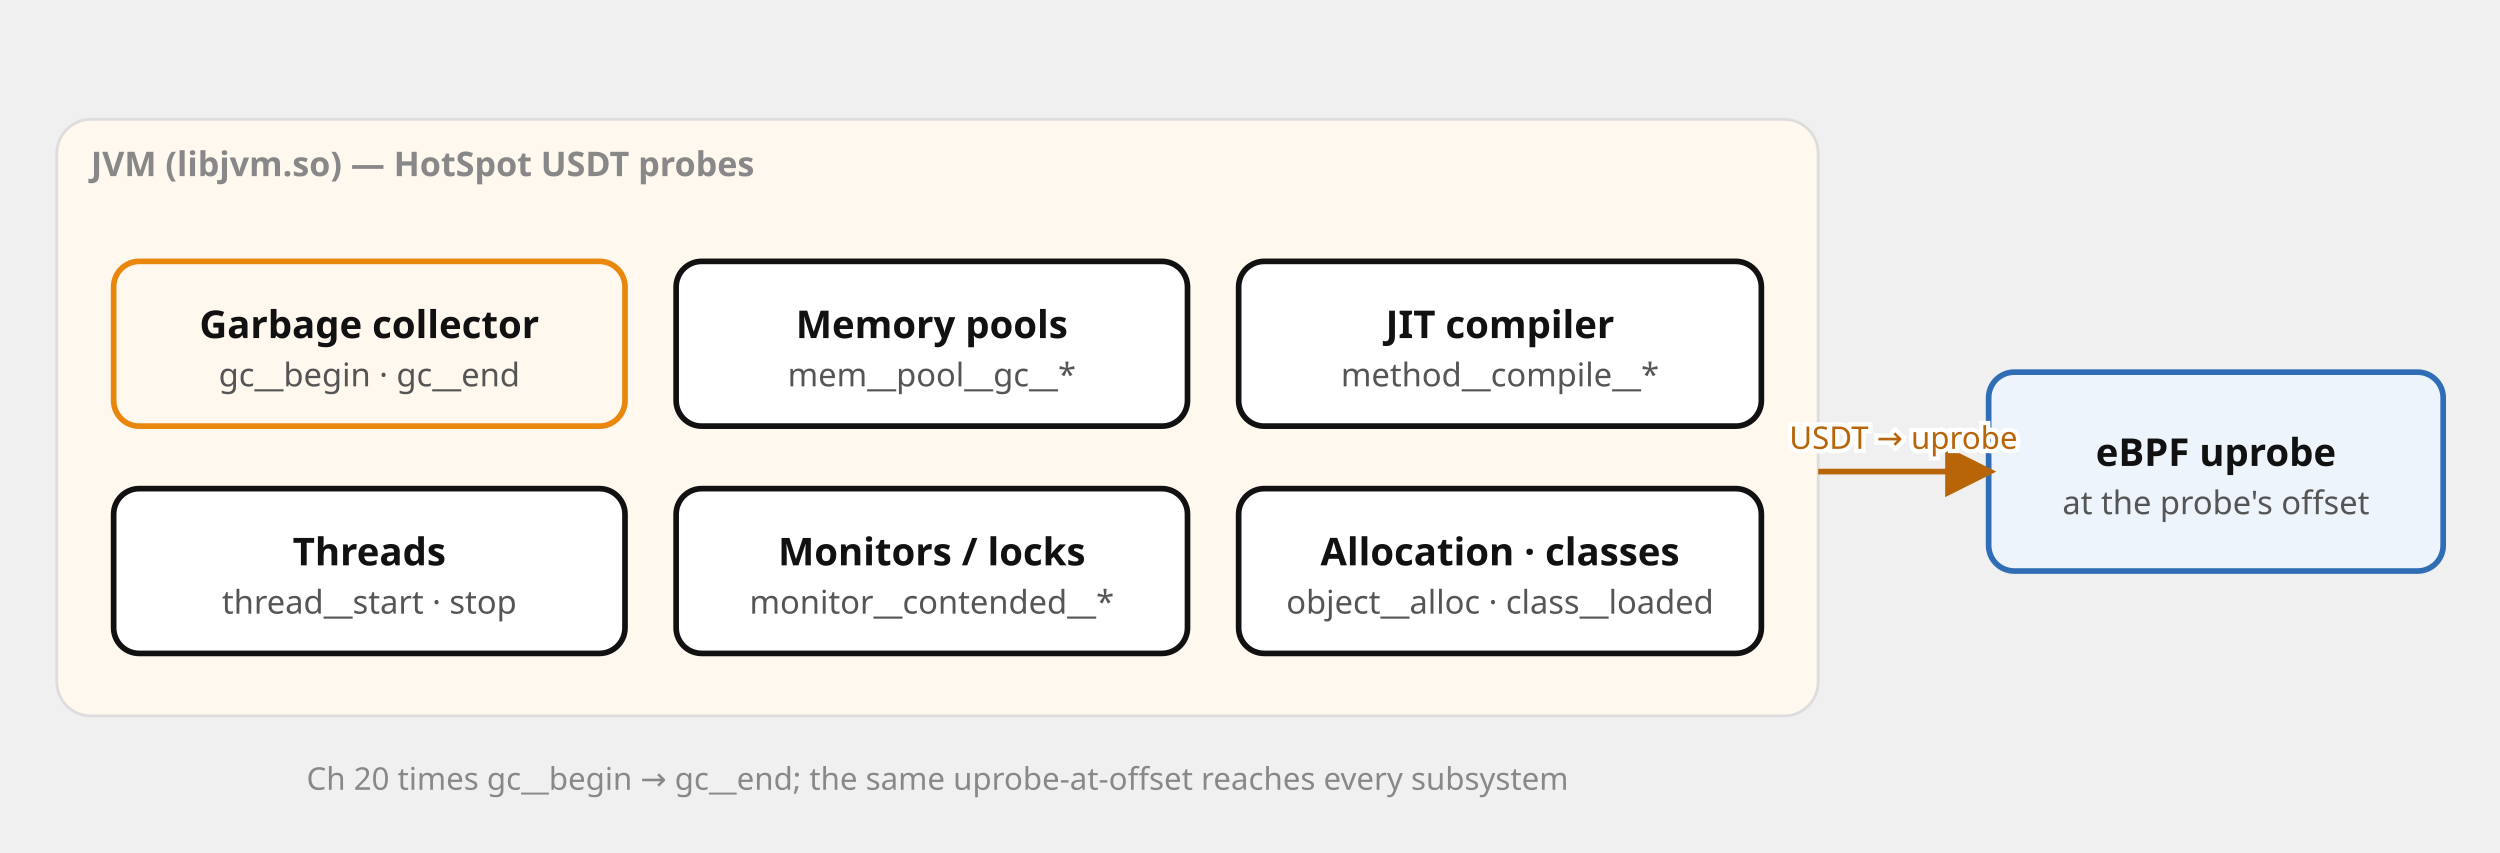
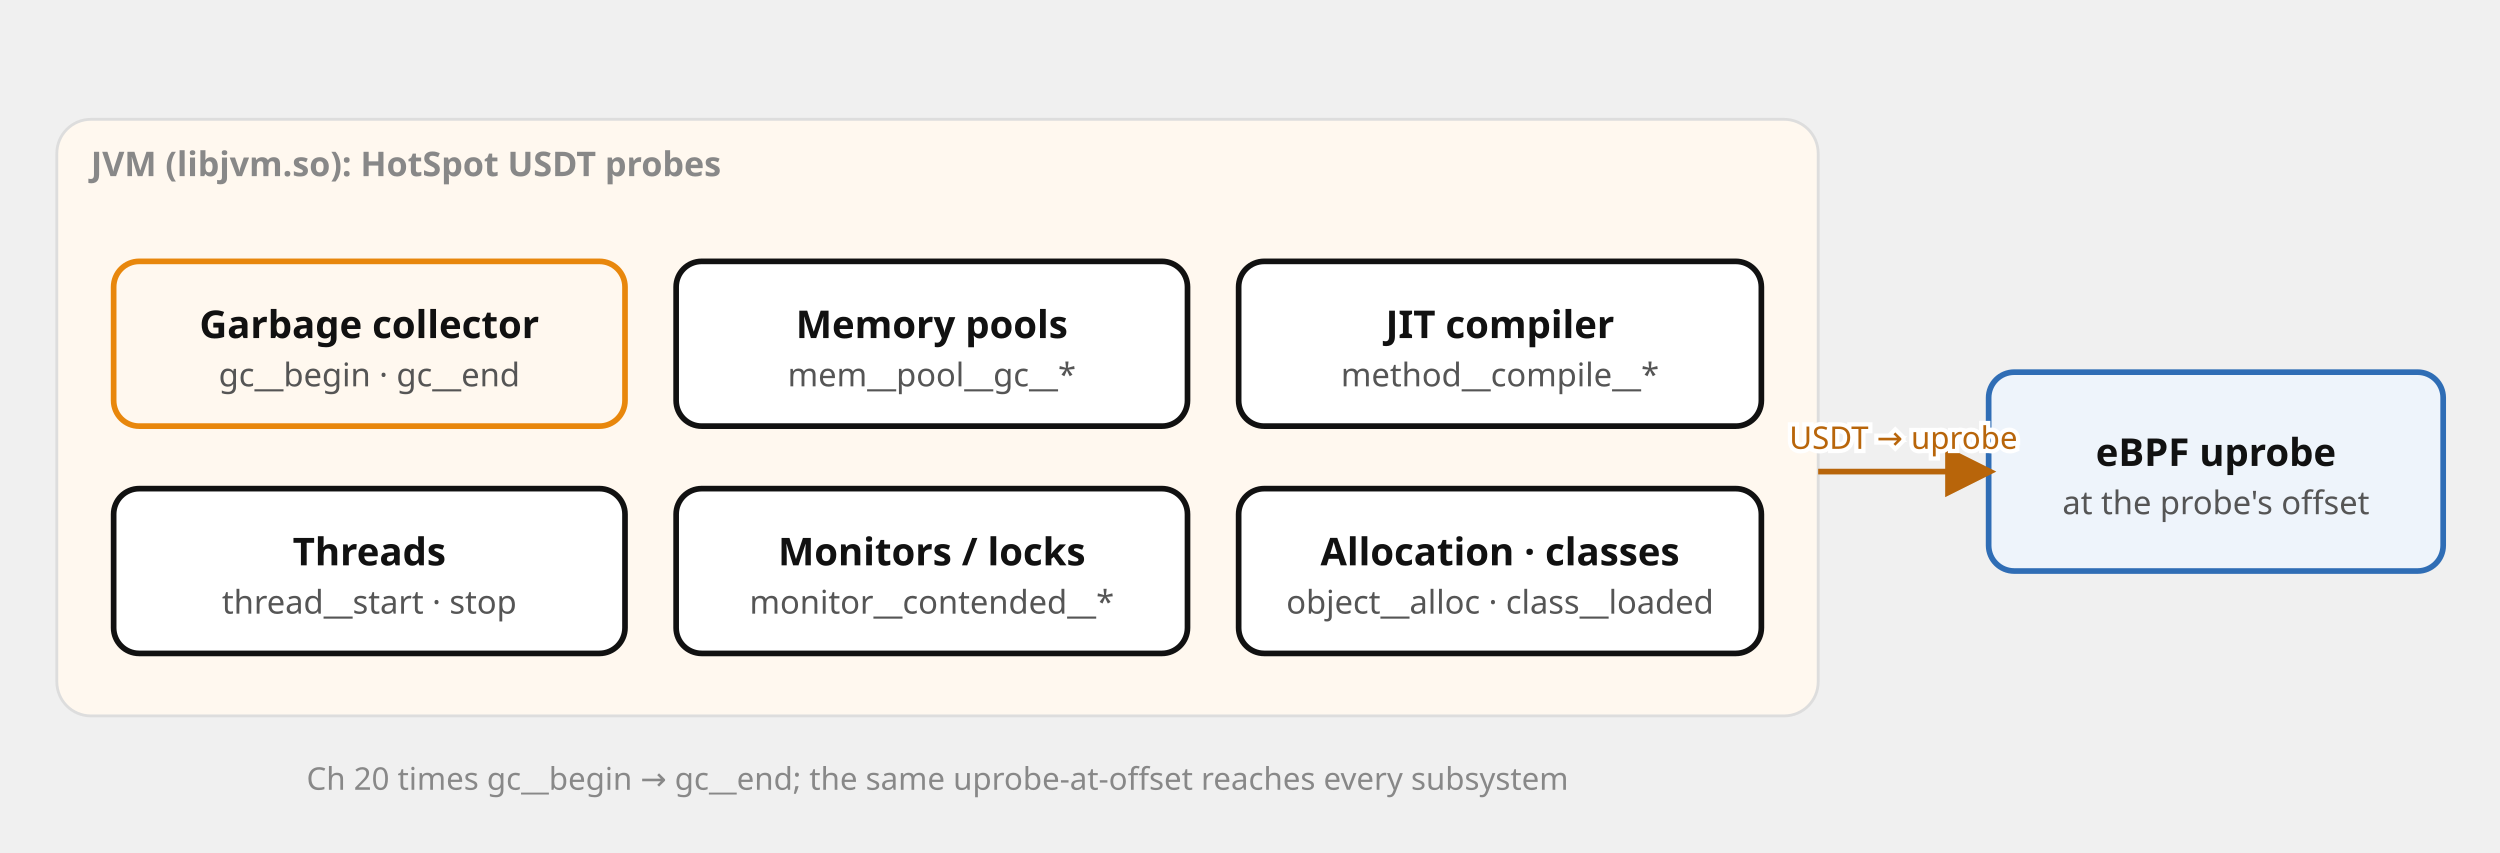
<svg xmlns="http://www.w3.org/2000/svg" viewBox="0 0 880 300" font-family="'Red Hat Text', system-ui, sans-serif" role="img">
  <defs>
    <marker id="a" viewBox="0 0 10 10" refX="8.5" refY="5" markerWidth="9" markerHeight="9" orient="auto-start-reverse">
      <path d="M0,0 L10,5 L0,10 z" fill="#555" />
    </marker>
    <marker id="am" viewBox="0 0 10 10" refX="8.5" refY="5" markerWidth="9" markerHeight="9" orient="auto-start-reverse">
      <path d="M0,0 L10,5 L0,10 z" fill="#b8650a" />
    </marker>
  </defs>
  <rect x="20" y="42" width="620" height="210" rx="12" fill="#fff8ef" stroke="#ddd" />
-   <text x="32" y="62" font-size="12" font-weight="700" fill="#888">JVM (libjvm.so) — HotSpot USDT probes</text>
+   <text x="32" y="62" font-size="12" font-weight="700" fill="#888">JVM (libjvm.so): HotSpot USDT probes</text>
  <rect x="40" y="92" width="180" height="58" rx="9" fill="#fff8ef" stroke="#e8870c" stroke-width="2" />
  <text x="130.0" y="119.0" font-size="13.5" font-weight="700" fill="#111111" text-anchor="middle">Garbage collector</text>
  <text x="130.0" y="136.0" font-size="11.5" fill="#555555" text-anchor="middle">gc__begin · gc__end</text>
  <rect x="238" y="92" width="180" height="58" rx="9" fill="#ffffff" stroke="#111111" stroke-width="2" />
  <text x="328.0" y="119.0" font-size="13.5" font-weight="700" fill="#111111" text-anchor="middle">Memory pools</text>
  <text x="328.0" y="136.0" font-size="11.5" fill="#555555" text-anchor="middle">mem__pool__gc__*</text>
  <rect x="436" y="92" width="184" height="58" rx="9" fill="#ffffff" stroke="#111111" stroke-width="2" />
  <text x="528.0" y="119.0" font-size="13.5" font-weight="700" fill="#111111" text-anchor="middle">JIT compiler</text>
  <text x="528.0" y="136.0" font-size="11.5" fill="#555555" text-anchor="middle">method__compile__*</text>
  <rect x="40" y="172" width="180" height="58" rx="9" fill="#ffffff" stroke="#111111" stroke-width="2" />
  <text x="130.0" y="199.0" font-size="13.5" font-weight="700" fill="#111111" text-anchor="middle">Threads</text>
  <text x="130.0" y="216.0" font-size="11.5" fill="#555555" text-anchor="middle">thread__start · stop</text>
  <rect x="238" y="172" width="180" height="58" rx="9" fill="#ffffff" stroke="#111111" stroke-width="2" />
  <text x="328.0" y="199.0" font-size="13.5" font-weight="700" fill="#111111" text-anchor="middle">Monitors / locks</text>
  <text x="328.0" y="216.0" font-size="11.5" fill="#555555" text-anchor="middle">monitor__contended__*</text>
  <rect x="436" y="172" width="184" height="58" rx="9" fill="#ffffff" stroke="#111111" stroke-width="2" />
  <text x="528.0" y="199.0" font-size="13.5" font-weight="700" fill="#111111" text-anchor="middle">Allocation · classes</text>
  <text x="528.0" y="216.0" font-size="11.5" fill="#555555" text-anchor="middle">object__alloc · class__loaded</text>
  <rect x="700" y="131" width="160" height="70" rx="9" fill="#eef4fb" stroke="#2f6db5" stroke-width="2" />
  <text x="780.0" y="164.0" font-size="13.5" font-weight="700" fill="#111111" text-anchor="middle">eBPF uprobe</text>
  <text x="780.0" y="181.0" font-size="11.5" fill="#555555" text-anchor="middle">at the probe's offset</text>
  <path d="M640,166 L700,166" fill="none" stroke="#b8650a" stroke-width="2" marker-end="url(#am)" />
  <text x="670.0" y="158.0" font-size="11" fill="#ffffff" stroke="#ffffff" stroke-width="3" paint-order="stroke" text-anchor="middle">USDT → uprobe</text>
  <text x="670.0" y="158.0" font-size="11" fill="#b8650a" text-anchor="middle">USDT → uprobe</text>
  <text x="330" y="278" font-size="11" fill="#888" text-anchor="middle">Ch 20 times gc__begin → gc__end; the same uprobe-at-offset reaches every subsystem</text>
</svg>
